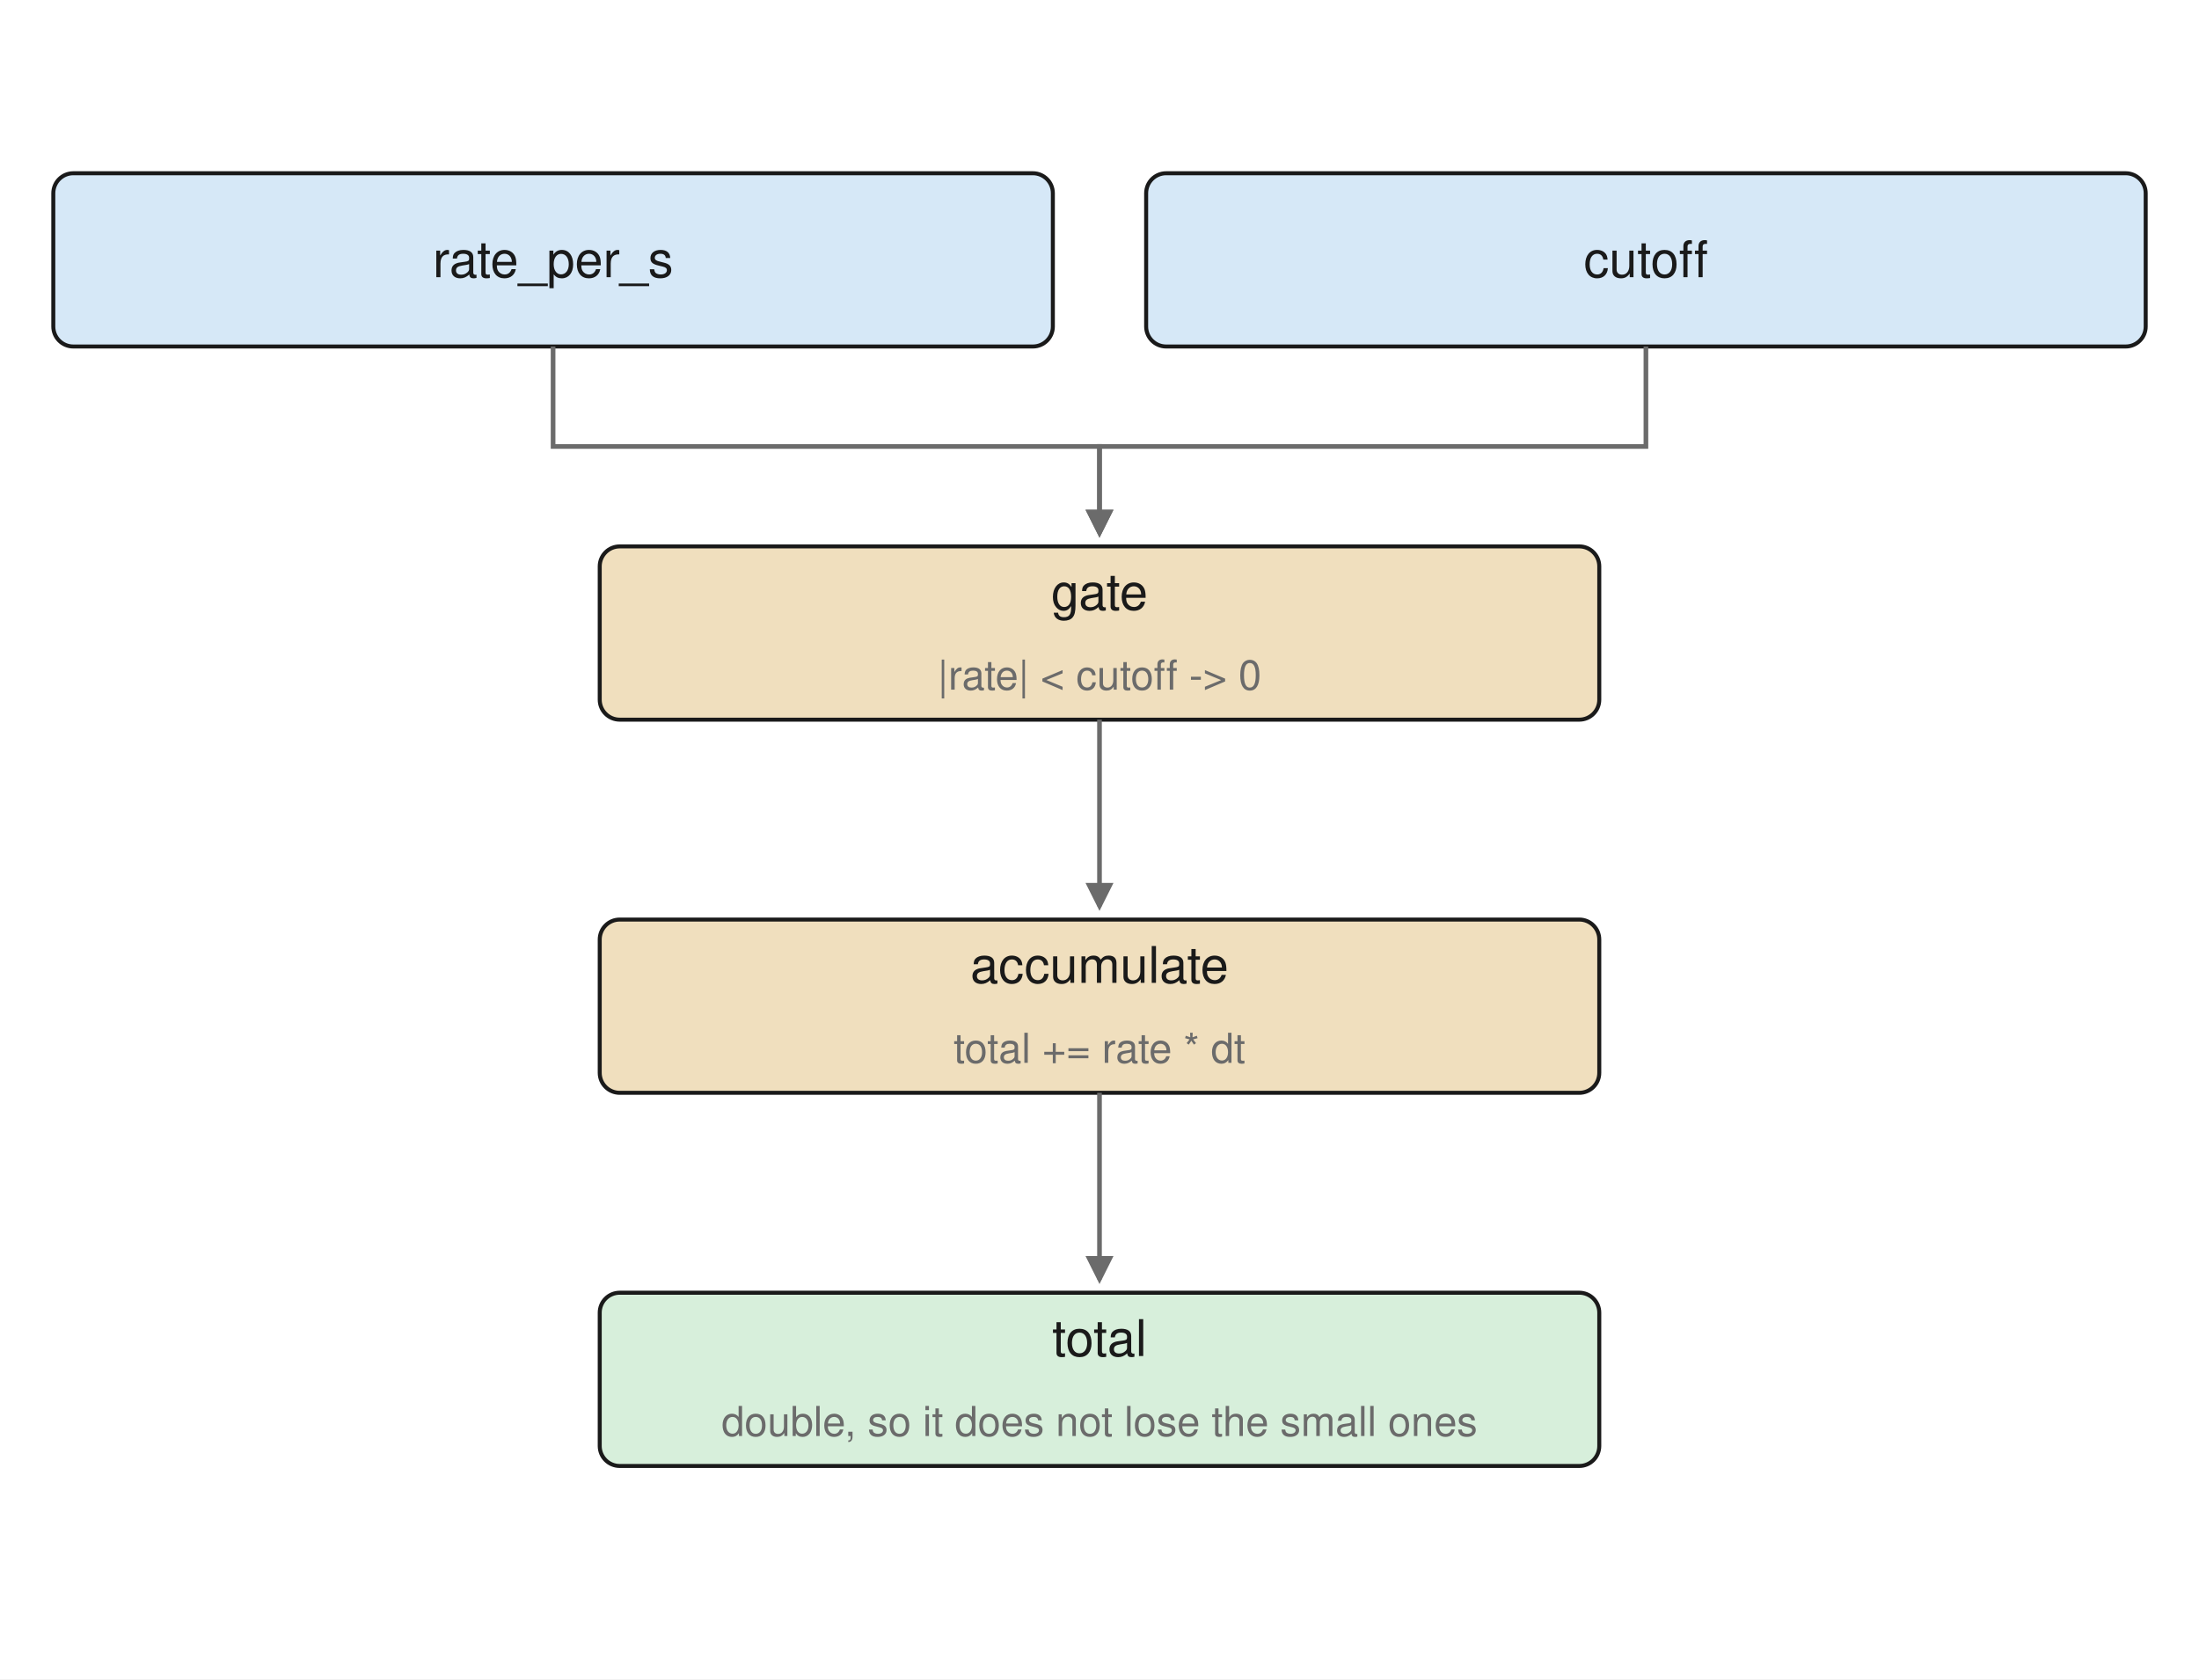
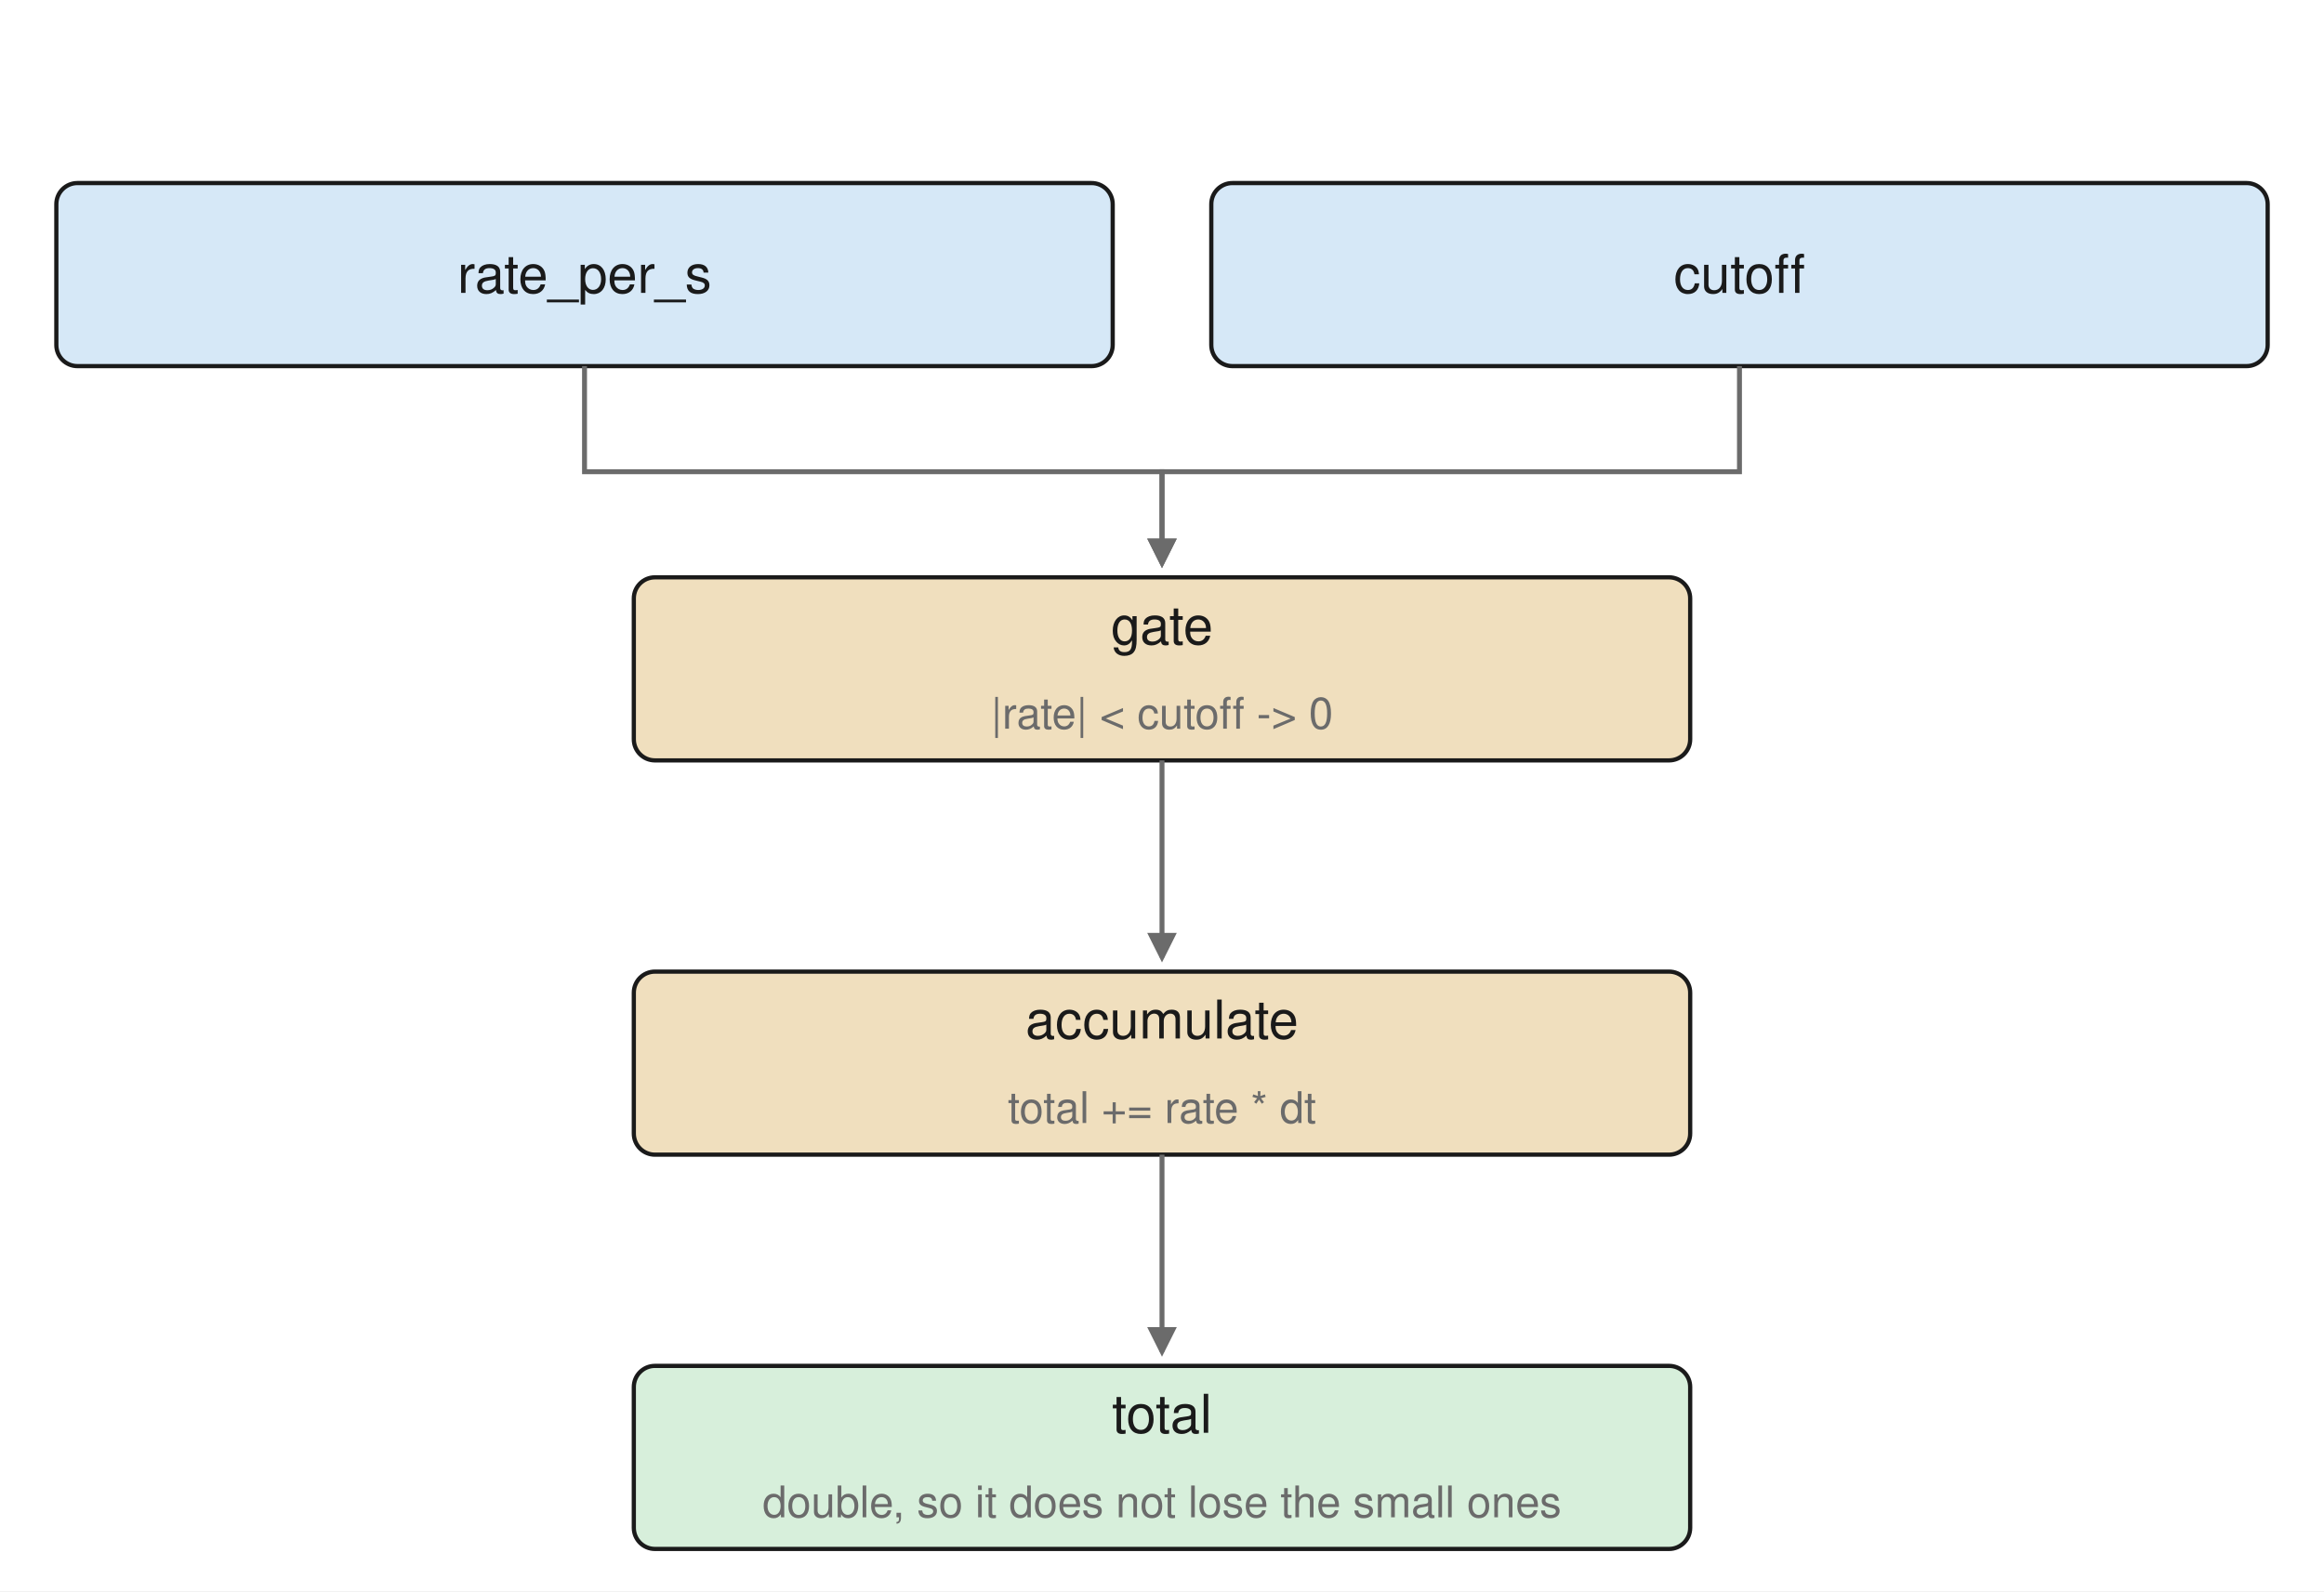
- <svg xmlns="http://www.w3.org/2000/svg" width="330" height="252" viewBox="0 0 330 252" style="max-width:100%;height:auto" content="&lt;mxfile host=&quot;app.diagrams.net&quot; type=&quot;device&quot;&gt;&lt;diagram id=&quot;block_Integral&quot; name=&quot;block_Integral&quot;&gt;&lt;mxGraphModel dx=&quot;330&quot; dy=&quot;252&quot; grid=&quot;0&quot; gridSize=&quot;10&quot; guides=&quot;1&quot; tooltips=&quot;1&quot; connect=&quot;1&quot; arrows=&quot;1&quot; fold=&quot;1&quot; page=&quot;1&quot; pageScale=&quot;1&quot; pageWidth=&quot;330&quot; pageHeight=&quot;252&quot; math=&quot;0&quot; shadow=&quot;0&quot;&gt;&lt;root&gt;&lt;mxCell id=&quot;0&quot;/&gt;&lt;mxCell id=&quot;1&quot; parent=&quot;0&quot;/&gt;&lt;mxCell id=&quot;n2&quot; value=&quot;rate_per_s&quot; style=&quot;rounded=1;fillColor=#d6e8f7;strokeColor=#1a1a1a;whiteSpace=wrap;html=1;fontSize=8&quot; vertex=&quot;1&quot; parent=&quot;1&quot;&gt;&lt;mxGeometry x=&quot;8.0&quot; y=&quot;26&quot; width=&quot;150&quot; height=&quot;26&quot; as=&quot;geometry&quot;/&gt;&lt;/mxCell&gt;&lt;mxCell id=&quot;n3&quot; value=&quot;cutoff&quot; style=&quot;rounded=1;fillColor=#d6e8f7;strokeColor=#1a1a1a;whiteSpace=wrap;html=1;fontSize=8&quot; vertex=&quot;1&quot; parent=&quot;1&quot;&gt;&lt;mxGeometry x=&quot;172.0&quot; y=&quot;26&quot; width=&quot;150&quot; height=&quot;26&quot; as=&quot;geometry&quot;/&gt;&lt;/mxCell&gt;&lt;mxCell id=&quot;n4&quot; value=&quot;gate&quot; style=&quot;rounded=1;fillColor=#f0dfbe;strokeColor=#1a1a1a;whiteSpace=wrap;html=1;fontSize=8&quot; vertex=&quot;1&quot; parent=&quot;1&quot;&gt;&lt;mxGeometry x=&quot;90.0&quot; y=&quot;82&quot; width=&quot;150&quot; height=&quot;26&quot; as=&quot;geometry&quot;/&gt;&lt;/mxCell&gt;&lt;mxCell id=&quot;n5&quot; value=&quot;accumulate&quot; style=&quot;rounded=1;fillColor=#f0dfbe;strokeColor=#1a1a1a;whiteSpace=wrap;html=1;fontSize=8&quot; vertex=&quot;1&quot; parent=&quot;1&quot;&gt;&lt;mxGeometry x=&quot;90.0&quot; y=&quot;138&quot; width=&quot;150&quot; height=&quot;26&quot; as=&quot;geometry&quot;/&gt;&lt;/mxCell&gt;&lt;mxCell id=&quot;n6&quot; value=&quot;total&quot; style=&quot;rounded=1;fillColor=#d7efdb;strokeColor=#1a1a1a;whiteSpace=wrap;html=1;fontSize=8&quot; vertex=&quot;1&quot; parent=&quot;1&quot;&gt;&lt;mxGeometry x=&quot;90.0&quot; y=&quot;194&quot; width=&quot;150&quot; height=&quot;26&quot; as=&quot;geometry&quot;/&gt;&lt;/mxCell&gt;&lt;mxCell id=&quot;e7&quot; value=&quot;&quot; style=&quot;edgeStyle=none;html=1;strokeColor=#6b6b6b;endArrow=block&quot; edge=&quot;1&quot; parent=&quot;1&quot;&gt;&lt;mxGeometry relative=&quot;1&quot; as=&quot;geometry&quot;&gt;&lt;mxPoint x=&quot;83.0&quot; y=&quot;52&quot; as=&quot;sourcePoint&quot;/&gt;&lt;mxPoint x=&quot;165.0&quot; y=&quot;80&quot; as=&quot;targetPoint&quot;/&gt;&lt;Array as=&quot;points&quot;&gt;&lt;mxPoint x=&quot;83.0&quot; y=&quot;67.0&quot;/&gt;&lt;mxPoint x=&quot;165.0&quot; y=&quot;67.0&quot;/&gt;&lt;/Array&gt;&lt;/mxGeometry&gt;&lt;/mxCell&gt;&lt;mxCell id=&quot;e8&quot; value=&quot;&quot; style=&quot;edgeStyle=none;html=1;strokeColor=#6b6b6b;endArrow=block&quot; edge=&quot;1&quot; parent=&quot;1&quot;&gt;&lt;mxGeometry relative=&quot;1&quot; as=&quot;geometry&quot;&gt;&lt;mxPoint x=&quot;247.0&quot; y=&quot;52&quot; as=&quot;sourcePoint&quot;/&gt;&lt;mxPoint x=&quot;165.0&quot; y=&quot;80&quot; as=&quot;targetPoint&quot;/&gt;&lt;Array as=&quot;points&quot;&gt;&lt;mxPoint x=&quot;247.0&quot; y=&quot;67.0&quot;/&gt;&lt;mxPoint x=&quot;165.0&quot; y=&quot;67.0&quot;/&gt;&lt;/Array&gt;&lt;/mxGeometry&gt;&lt;/mxCell&gt;&lt;mxCell id=&quot;e9&quot; value=&quot;&quot; style=&quot;edgeStyle=none;html=1;strokeColor=#6b6b6b;endArrow=block&quot; edge=&quot;1&quot; parent=&quot;1&quot;&gt;&lt;mxGeometry relative=&quot;1&quot; as=&quot;geometry&quot;&gt;&lt;mxPoint x=&quot;165.0&quot; y=&quot;108&quot; as=&quot;sourcePoint&quot;/&gt;&lt;mxPoint x=&quot;165.0&quot; y=&quot;136&quot; as=&quot;targetPoint&quot;/&gt;&lt;/mxGeometry&gt;&lt;/mxCell&gt;&lt;mxCell id=&quot;e10&quot; value=&quot;&quot; style=&quot;edgeStyle=none;html=1;strokeColor=#6b6b6b;endArrow=block&quot; edge=&quot;1&quot; parent=&quot;1&quot;&gt;&lt;mxGeometry relative=&quot;1&quot; as=&quot;geometry&quot;&gt;&lt;mxPoint x=&quot;165.0&quot; y=&quot;164&quot; as=&quot;sourcePoint&quot;/&gt;&lt;mxPoint x=&quot;165.0&quot; y=&quot;192&quot; as=&quot;targetPoint&quot;/&gt;&lt;/mxGeometry&gt;&lt;/mxCell&gt;&lt;/root&gt;&lt;/mxGraphModel&gt;&lt;/diagram&gt;&lt;/mxfile&gt;">
+ <svg xmlns="http://www.w3.org/2000/svg" width="330" height="226" viewBox="0 0 330 226" style="max-width:100%;height:auto" content="&lt;mxfile host=&quot;app.diagrams.net&quot; type=&quot;device&quot;&gt;&lt;diagram id=&quot;block_Integral&quot; name=&quot;block_Integral&quot;&gt;&lt;mxGraphModel dx=&quot;330&quot; dy=&quot;226&quot; grid=&quot;0&quot; gridSize=&quot;10&quot; guides=&quot;1&quot; tooltips=&quot;1&quot; connect=&quot;1&quot; arrows=&quot;1&quot; fold=&quot;1&quot; page=&quot;1&quot; pageScale=&quot;1&quot; pageWidth=&quot;330&quot; pageHeight=&quot;226&quot; math=&quot;0&quot; shadow=&quot;0&quot;&gt;&lt;root&gt;&lt;mxCell id=&quot;0&quot;/&gt;&lt;mxCell id=&quot;1&quot; parent=&quot;0&quot;/&gt;&lt;mxCell id=&quot;n2&quot; value=&quot;rate_per_s&quot; style=&quot;rounded=1;fillColor=#d6e8f7;strokeColor=#1a1a1a;whiteSpace=wrap;html=1;fontSize=8&quot; vertex=&quot;1&quot; parent=&quot;1&quot;&gt;&lt;mxGeometry x=&quot;8.0&quot; y=&quot;26&quot; width=&quot;150&quot; height=&quot;26&quot; as=&quot;geometry&quot;/&gt;&lt;/mxCell&gt;&lt;mxCell id=&quot;n3&quot; value=&quot;cutoff&quot; style=&quot;rounded=1;fillColor=#d6e8f7;strokeColor=#1a1a1a;whiteSpace=wrap;html=1;fontSize=8&quot; vertex=&quot;1&quot; parent=&quot;1&quot;&gt;&lt;mxGeometry x=&quot;172.0&quot; y=&quot;26&quot; width=&quot;150&quot; height=&quot;26&quot; as=&quot;geometry&quot;/&gt;&lt;/mxCell&gt;&lt;mxCell id=&quot;n4&quot; value=&quot;gate&quot; style=&quot;rounded=1;fillColor=#f0dfbe;strokeColor=#1a1a1a;whiteSpace=wrap;html=1;fontSize=8&quot; vertex=&quot;1&quot; parent=&quot;1&quot;&gt;&lt;mxGeometry x=&quot;90.0&quot; y=&quot;82&quot; width=&quot;150&quot; height=&quot;26&quot; as=&quot;geometry&quot;/&gt;&lt;/mxCell&gt;&lt;mxCell id=&quot;n5&quot; value=&quot;accumulate&quot; style=&quot;rounded=1;fillColor=#f0dfbe;strokeColor=#1a1a1a;whiteSpace=wrap;html=1;fontSize=8&quot; vertex=&quot;1&quot; parent=&quot;1&quot;&gt;&lt;mxGeometry x=&quot;90.0&quot; y=&quot;138&quot; width=&quot;150&quot; height=&quot;26&quot; as=&quot;geometry&quot;/&gt;&lt;/mxCell&gt;&lt;mxCell id=&quot;n6&quot; value=&quot;total&quot; style=&quot;rounded=1;fillColor=#d7efdb;strokeColor=#1a1a1a;whiteSpace=wrap;html=1;fontSize=8&quot; vertex=&quot;1&quot; parent=&quot;1&quot;&gt;&lt;mxGeometry x=&quot;90.0&quot; y=&quot;194&quot; width=&quot;150&quot; height=&quot;26&quot; as=&quot;geometry&quot;/&gt;&lt;/mxCell&gt;&lt;mxCell id=&quot;e7&quot; value=&quot;&quot; style=&quot;edgeStyle=none;html=1;strokeColor=#6b6b6b;endArrow=block&quot; edge=&quot;1&quot; parent=&quot;1&quot;&gt;&lt;mxGeometry relative=&quot;1&quot; as=&quot;geometry&quot;&gt;&lt;mxPoint x=&quot;83.0&quot; y=&quot;52&quot; as=&quot;sourcePoint&quot;/&gt;&lt;mxPoint x=&quot;165.0&quot; y=&quot;80&quot; as=&quot;targetPoint&quot;/&gt;&lt;Array as=&quot;points&quot;&gt;&lt;mxPoint x=&quot;83.0&quot; y=&quot;67.0&quot;/&gt;&lt;mxPoint x=&quot;165.0&quot; y=&quot;67.0&quot;/&gt;&lt;/Array&gt;&lt;/mxGeometry&gt;&lt;/mxCell&gt;&lt;mxCell id=&quot;e8&quot; value=&quot;&quot; style=&quot;edgeStyle=none;html=1;strokeColor=#6b6b6b;endArrow=block&quot; edge=&quot;1&quot; parent=&quot;1&quot;&gt;&lt;mxGeometry relative=&quot;1&quot; as=&quot;geometry&quot;&gt;&lt;mxPoint x=&quot;247.0&quot; y=&quot;52&quot; as=&quot;sourcePoint&quot;/&gt;&lt;mxPoint x=&quot;165.0&quot; y=&quot;80&quot; as=&quot;targetPoint&quot;/&gt;&lt;Array as=&quot;points&quot;&gt;&lt;mxPoint x=&quot;247.0&quot; y=&quot;67.0&quot;/&gt;&lt;mxPoint x=&quot;165.0&quot; y=&quot;67.0&quot;/&gt;&lt;/Array&gt;&lt;/mxGeometry&gt;&lt;/mxCell&gt;&lt;mxCell id=&quot;e9&quot; value=&quot;&quot; style=&quot;edgeStyle=none;html=1;strokeColor=#6b6b6b;endArrow=block&quot; edge=&quot;1&quot; parent=&quot;1&quot;&gt;&lt;mxGeometry relative=&quot;1&quot; as=&quot;geometry&quot;&gt;&lt;mxPoint x=&quot;165.0&quot; y=&quot;108&quot; as=&quot;sourcePoint&quot;/&gt;&lt;mxPoint x=&quot;165.0&quot; y=&quot;136&quot; as=&quot;targetPoint&quot;/&gt;&lt;/mxGeometry&gt;&lt;/mxCell&gt;&lt;mxCell id=&quot;e10&quot; value=&quot;&quot; style=&quot;edgeStyle=none;html=1;strokeColor=#6b6b6b;endArrow=block&quot; edge=&quot;1&quot; parent=&quot;1&quot;&gt;&lt;mxGeometry relative=&quot;1&quot; as=&quot;geometry&quot;&gt;&lt;mxPoint x=&quot;165.0&quot; y=&quot;164&quot; as=&quot;sourcePoint&quot;/&gt;&lt;mxPoint x=&quot;165.0&quot; y=&quot;192&quot; as=&quot;targetPoint&quot;/&gt;&lt;/mxGeometry&gt;&lt;/mxCell&gt;&lt;/root&gt;&lt;/mxGraphModel&gt;&lt;/diagram&gt;&lt;/mxfile&gt;">
  <defs>
    <marker id="a" markerWidth="6" markerHeight="6" refX="5" refY="3" orient="auto">
      <path d="M0,0 L6,3 L0,6 z" fill="#6b6b6b" />
    </marker>
  </defs>
-   <rect width="330" height="252" fill="#ffffff" />
+   <rect width="330" height="226" fill="#ffffff" />
  <rect x="8.0" y="26" width="150" height="26" rx="3" fill="#d6e8f7" stroke="#1a1a1a" stroke-width="0.6" />
  <text x="83.0" y="41.6" font-family="Helvetica,Arial,sans-serif" font-size="7.6" fill="#1a1a1a" text-anchor="middle">rate_per_s</text>
  <rect x="172.0" y="26" width="150" height="26" rx="3" fill="#d6e8f7" stroke="#1a1a1a" stroke-width="0.6" />
  <text x="247.0" y="41.6" font-family="Helvetica,Arial,sans-serif" font-size="7.6" fill="#1a1a1a" text-anchor="middle">cutoff</text>
  <rect x="90.0" y="82" width="150" height="26" rx="3" fill="#f0dfbe" stroke="#1a1a1a" stroke-width="0.6" />
  <text x="165.0" y="91.5" font-family="Helvetica,Arial,sans-serif" font-size="7.6" fill="#1a1a1a" text-anchor="middle">gate</text>
  <text x="165.0" y="103.5" font-family="Helvetica,Arial,sans-serif" font-size="6.2" fill="#6b6b6b" text-anchor="middle">|rate| &lt; cutoff -&gt; 0</text>
  <rect x="90.0" y="138" width="150" height="26" rx="3" fill="#f0dfbe" stroke="#1a1a1a" stroke-width="0.6" />
  <text x="165.0" y="147.5" font-family="Helvetica,Arial,sans-serif" font-size="7.6" fill="#1a1a1a" text-anchor="middle">accumulate</text>
  <text x="165.0" y="159.5" font-family="Helvetica,Arial,sans-serif" font-size="6.2" fill="#6b6b6b" text-anchor="middle">total += rate * dt</text>
  <rect x="90.0" y="194" width="150" height="26" rx="3" fill="#d7efdb" stroke="#1a1a1a" stroke-width="0.6" />
  <text x="165.0" y="203.5" font-family="Helvetica,Arial,sans-serif" font-size="7.6" fill="#1a1a1a" text-anchor="middle">total</text>
  <text x="165.0" y="215.5" font-family="Helvetica,Arial,sans-serif" font-size="6.2" fill="#6b6b6b" text-anchor="middle">double, so it does not lose the small ones</text>
  <polyline points="83.0,52 83.0,67.0 165.0,67.0 165.0,80" fill="none" stroke="#6b6b6b" stroke-width="0.7" marker-end="url(#a)" />
  <polyline points="247.0,52 247.0,67.0 165.0,67.0 165.0,80" fill="none" stroke="#6b6b6b" stroke-width="0.7" marker-end="url(#a)" />
  <polyline points="165.0,108 165.0,136" fill="none" stroke="#6b6b6b" stroke-width="0.7" marker-end="url(#a)" />
  <polyline points="165.0,164 165.0,192" fill="none" stroke="#6b6b6b" stroke-width="0.7" marker-end="url(#a)" />
</svg>
